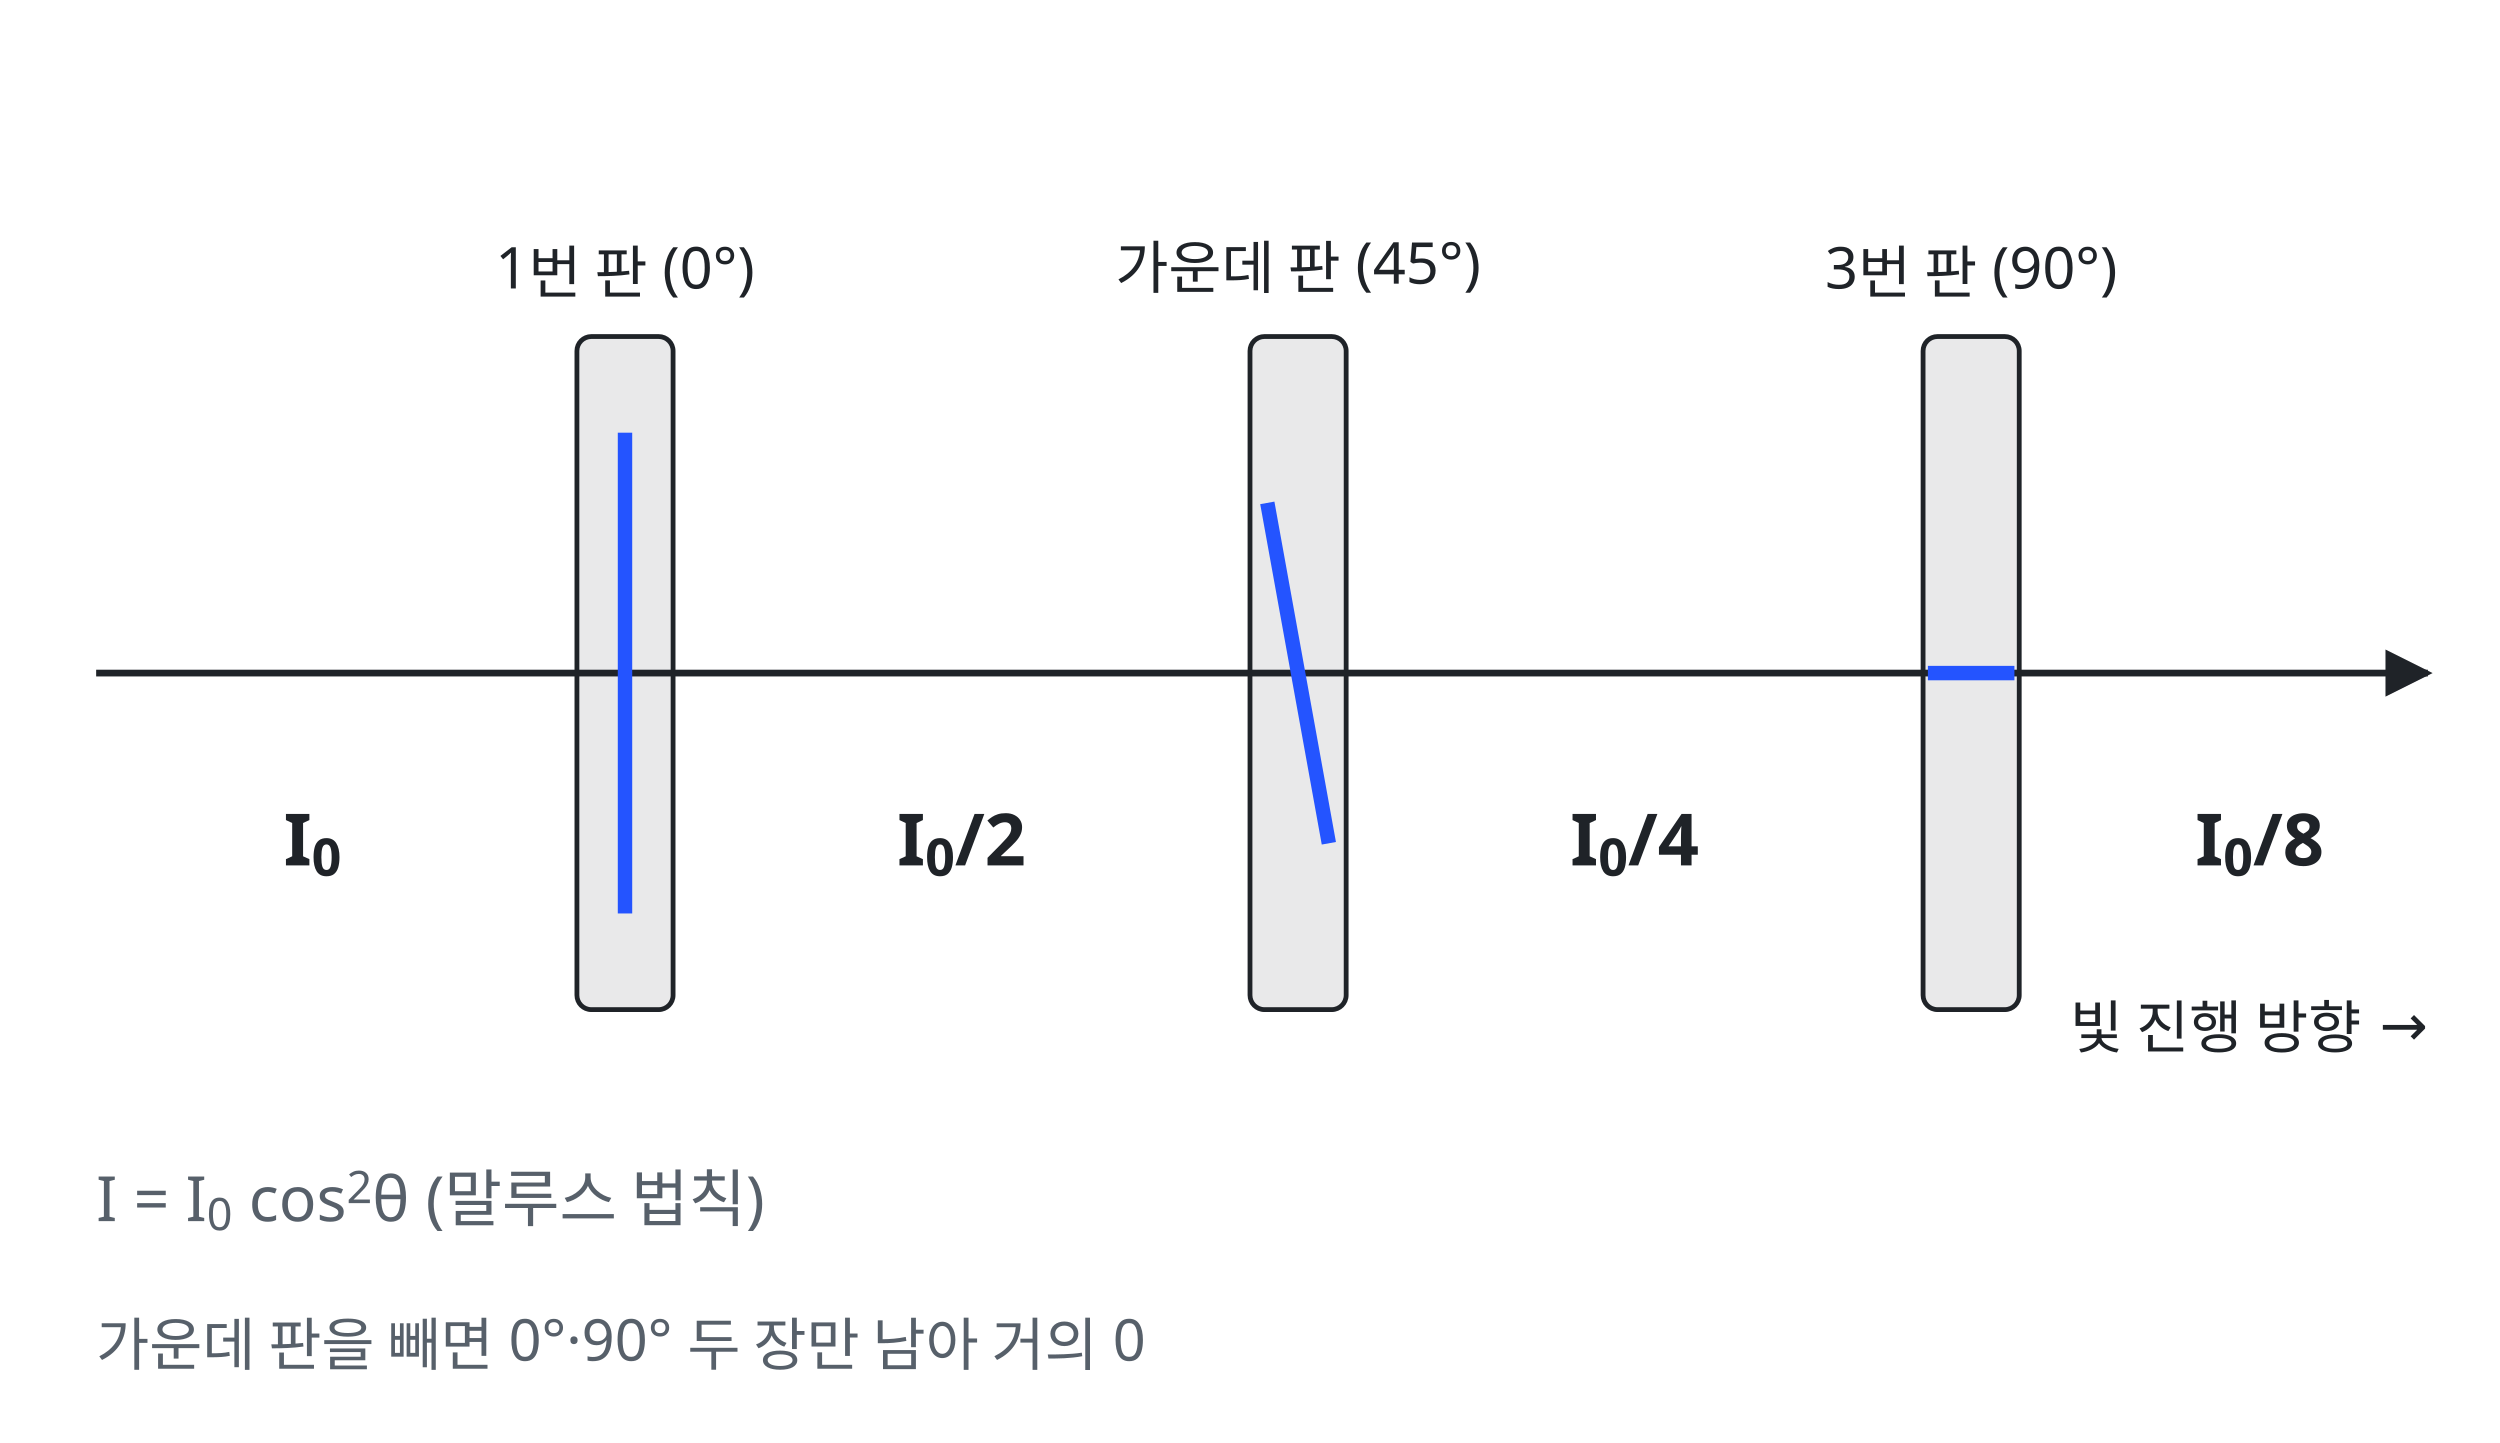
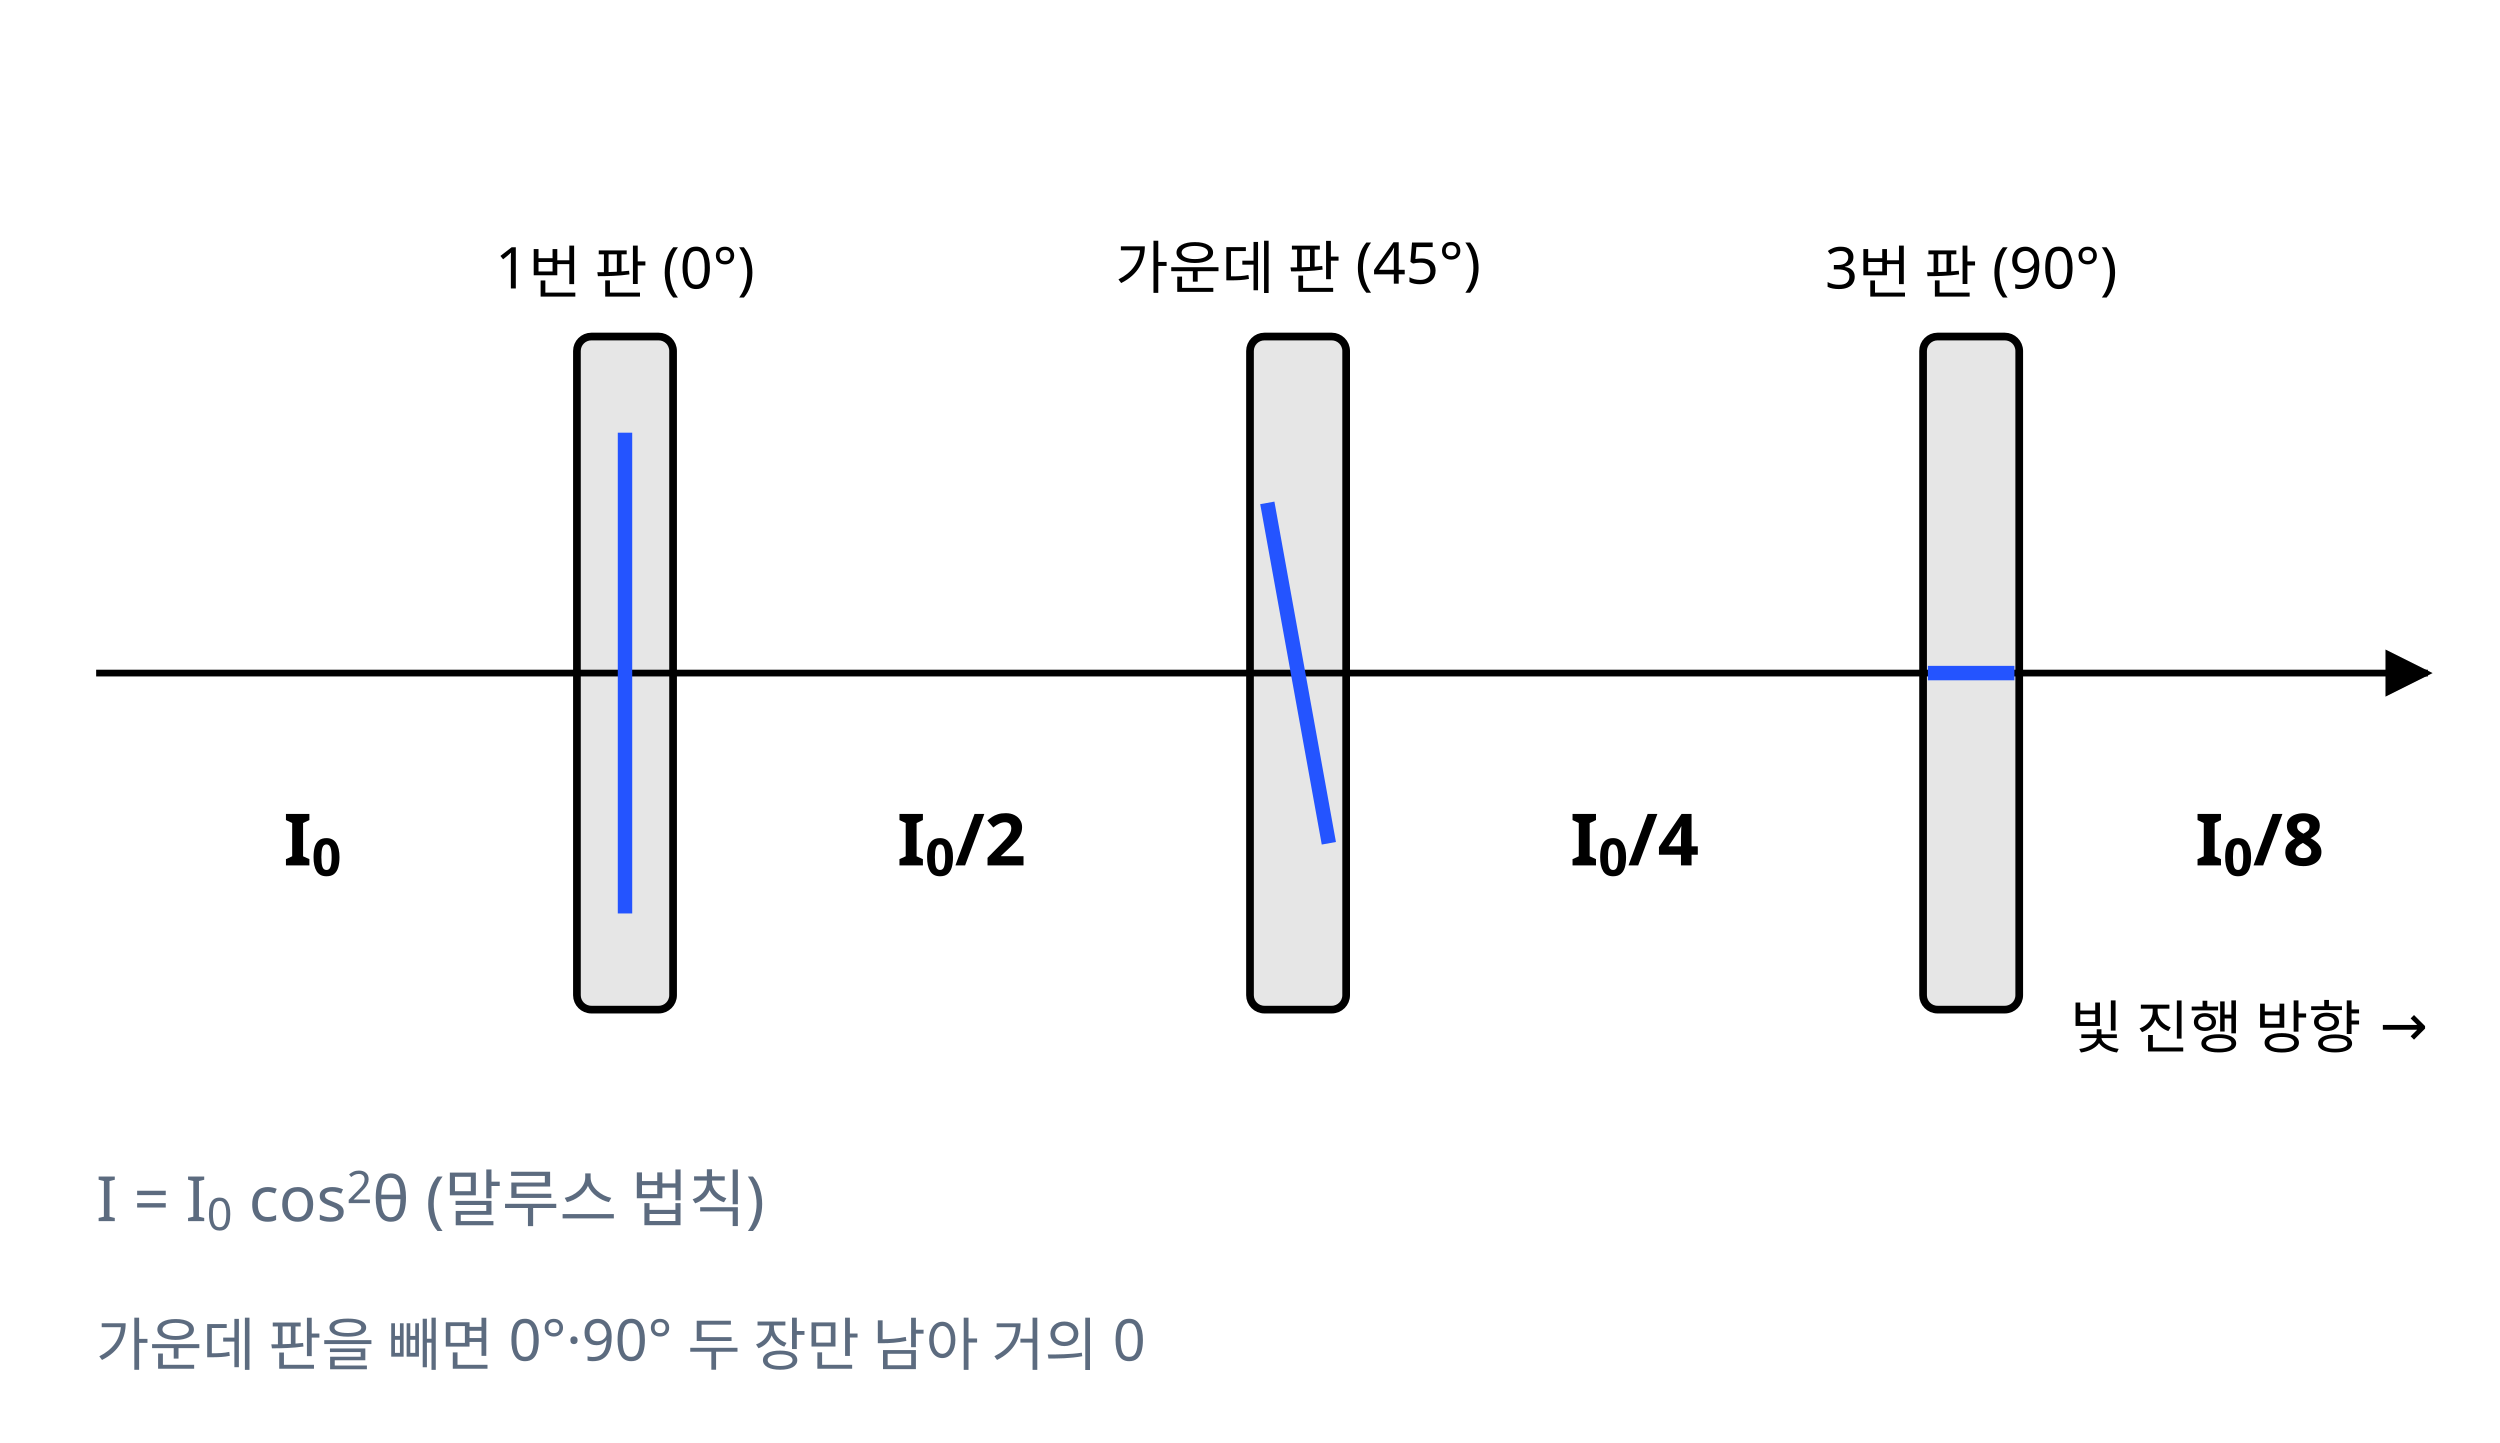
- <svg xmlns="http://www.w3.org/2000/svg" class="illus" viewBox="0 0 520 300" style="max-width:520px;color:var(--text,#1f2328)" role="img" aria-label="편광판 세 장 실험: 투과축과 빛의 세기" font-family="'Pretendard','Noto Sans KR','Apple SD Gothic Neo',sans-serif" font-size="13" fill="currentColor">
+ <svg xmlns="http://www.w3.org/2000/svg" class="si si-illus" viewBox="0 0 520 300" style="max-width:520px;color:var(--si-ink,var(--text,#1f2328))" role="img" aria-labelledby="polarizing-filter-lab-t" font-family="'Pretendard','Noto Sans KR','Apple SD Gothic Neo',sans-serif" font-size="13" fill="currentColor">
  <defs>
    <marker id="polarizing-filter-lab-ar" viewBox="0 0 10 10" refX="9" refY="5" markerWidth="7" markerHeight="7" orient="auto-start-reverse">
-       <path d="M0,0L10,5L0,10z" fill="currentColor" />
+       <path d="M0,0L10,5L0,10z" style="fill:currentColor" />
    </marker>
  </defs>
-   <line x1="20" y1="140" x2="505" y2="140" stroke="currentColor" stroke-width="1.4" marker-end="url(#polarizing-filter-lab-ar)" />
+   <line x1="20" y1="140" x2="505" y2="140" style="stroke:currentColor;fill:none" stroke-width="1.4" marker-end="url(#polarizing-filter-lab-ar)" />
  <text x="505" y="218" text-anchor="end" font-size="12">빛 진행 방향 →</text>
-   <rect x="120" y="70" width="20" height="140" rx="3" fill="currentColor" fill-opacity="0.1" stroke="currentColor" />
-   <line x1="130" y1="90" x2="130" y2="190" style="stroke:var(--accent,#2454ff)" stroke-width="3" />
+   <rect x="120" y="70" width="20" height="140" rx="3" style="stroke:currentColor;fill:currentColor" stroke-width="1.6" fill-opacity="0.1" />
+   <line x1="130" y1="90" x2="130" y2="190" style="stroke:var(--si-accent,#2454ff);fill:none" stroke-width="3" />
  <text x="130" y="60" text-anchor="middle" font-size="12">1번 판 (0°)</text>
-   <rect x="260" y="70" width="20" height="140" rx="3" fill="currentColor" fill-opacity="0.1" stroke="currentColor" />
-   <line x1="263.6" y1="104.6" x2="276.4" y2="175.4" style="stroke:var(--accent,#2454ff)" stroke-width="3" />
+   <rect x="260" y="70" width="20" height="140" rx="3" style="stroke:currentColor;fill:currentColor" stroke-width="1.6" fill-opacity="0.1" />
+   <line x1="263.6" y1="104.6" x2="276.4" y2="175.4" style="stroke:var(--si-accent,#2454ff);fill:none" stroke-width="3" />
  <text x="270" y="60" text-anchor="middle" font-size="12">가운데 판 (45°)</text>
-   <rect x="400" y="70" width="20" height="140" rx="3" fill="currentColor" fill-opacity="0.1" stroke="currentColor" />
-   <line x1="401" y1="140" x2="419" y2="140" style="stroke:var(--accent,#2454ff)" stroke-width="3" />
+   <rect x="400" y="70" width="20" height="140" rx="3" style="stroke:currentColor;fill:currentColor" stroke-width="1.6" fill-opacity="0.1" />
+   <line x1="401" y1="140" x2="419" y2="140" style="stroke:var(--si-accent,#2454ff);fill:none" stroke-width="3" />
  <text x="410" y="60" text-anchor="middle" font-size="12">3번 판 (90°)</text>
-   <text x="65" y="180" text-anchor="middle" font-weight="700" font-size="15">I<tspan baseline-shift="sub" font-size="72%">0</tspan>
+   <text x="65" y="180" text-anchor="middle" font-size="15" font-weight="700">I<tspan baseline-shift="sub" font-size="72%">0</tspan>
  </text>
-   <text x="200" y="180" text-anchor="middle" font-weight="700" font-size="15">I<tspan baseline-shift="sub" font-size="72%">0</tspan>/2</text>
-   <text x="340" y="180" text-anchor="middle" font-weight="700" font-size="15">I<tspan baseline-shift="sub" font-size="72%">0</tspan>/4</text>
-   <text x="470" y="180" text-anchor="middle" font-weight="700" font-size="15">I<tspan baseline-shift="sub" font-size="72%">0</tspan>/8</text>
-   <text x="20" y="254" font-size="13" style="fill:var(--muted,#57606a)">I = I<tspan baseline-shift="sub" font-size="72%">0</tspan> cos<tspan baseline-shift="super" font-size="72%">2</tspan>θ  (말루스 법칙)</text>
-   <text x="20" y="284" font-size="12" style="fill:var(--muted,#57606a)">가운데 판을 빼면 0°·90° 두 장만 남아 거의 0</text>
+   <text x="200" y="180" text-anchor="middle" font-size="15" font-weight="700">I<tspan baseline-shift="sub" font-size="72%">0</tspan>/2</text>
+   <text x="340" y="180" text-anchor="middle" font-size="15" font-weight="700">I<tspan baseline-shift="sub" font-size="72%">0</tspan>/4</text>
+   <text x="470" y="180" text-anchor="middle" font-size="15" font-weight="700">I<tspan baseline-shift="sub" font-size="72%">0</tspan>/8</text>
+   <text x="20" y="254" style="fill:var(--si-general,#5c6b7f)">I = I<tspan baseline-shift="sub" font-size="72%">0</tspan> cos<tspan baseline-shift="super" font-size="72%">2</tspan>θ  (말루스 법칙)</text>
+   <text x="20" y="284" font-size="12" style="fill:var(--si-general,#5c6b7f)">가운데 판을 빼면 0°·90° 두 장만 남아 거의 0</text>
</svg>
